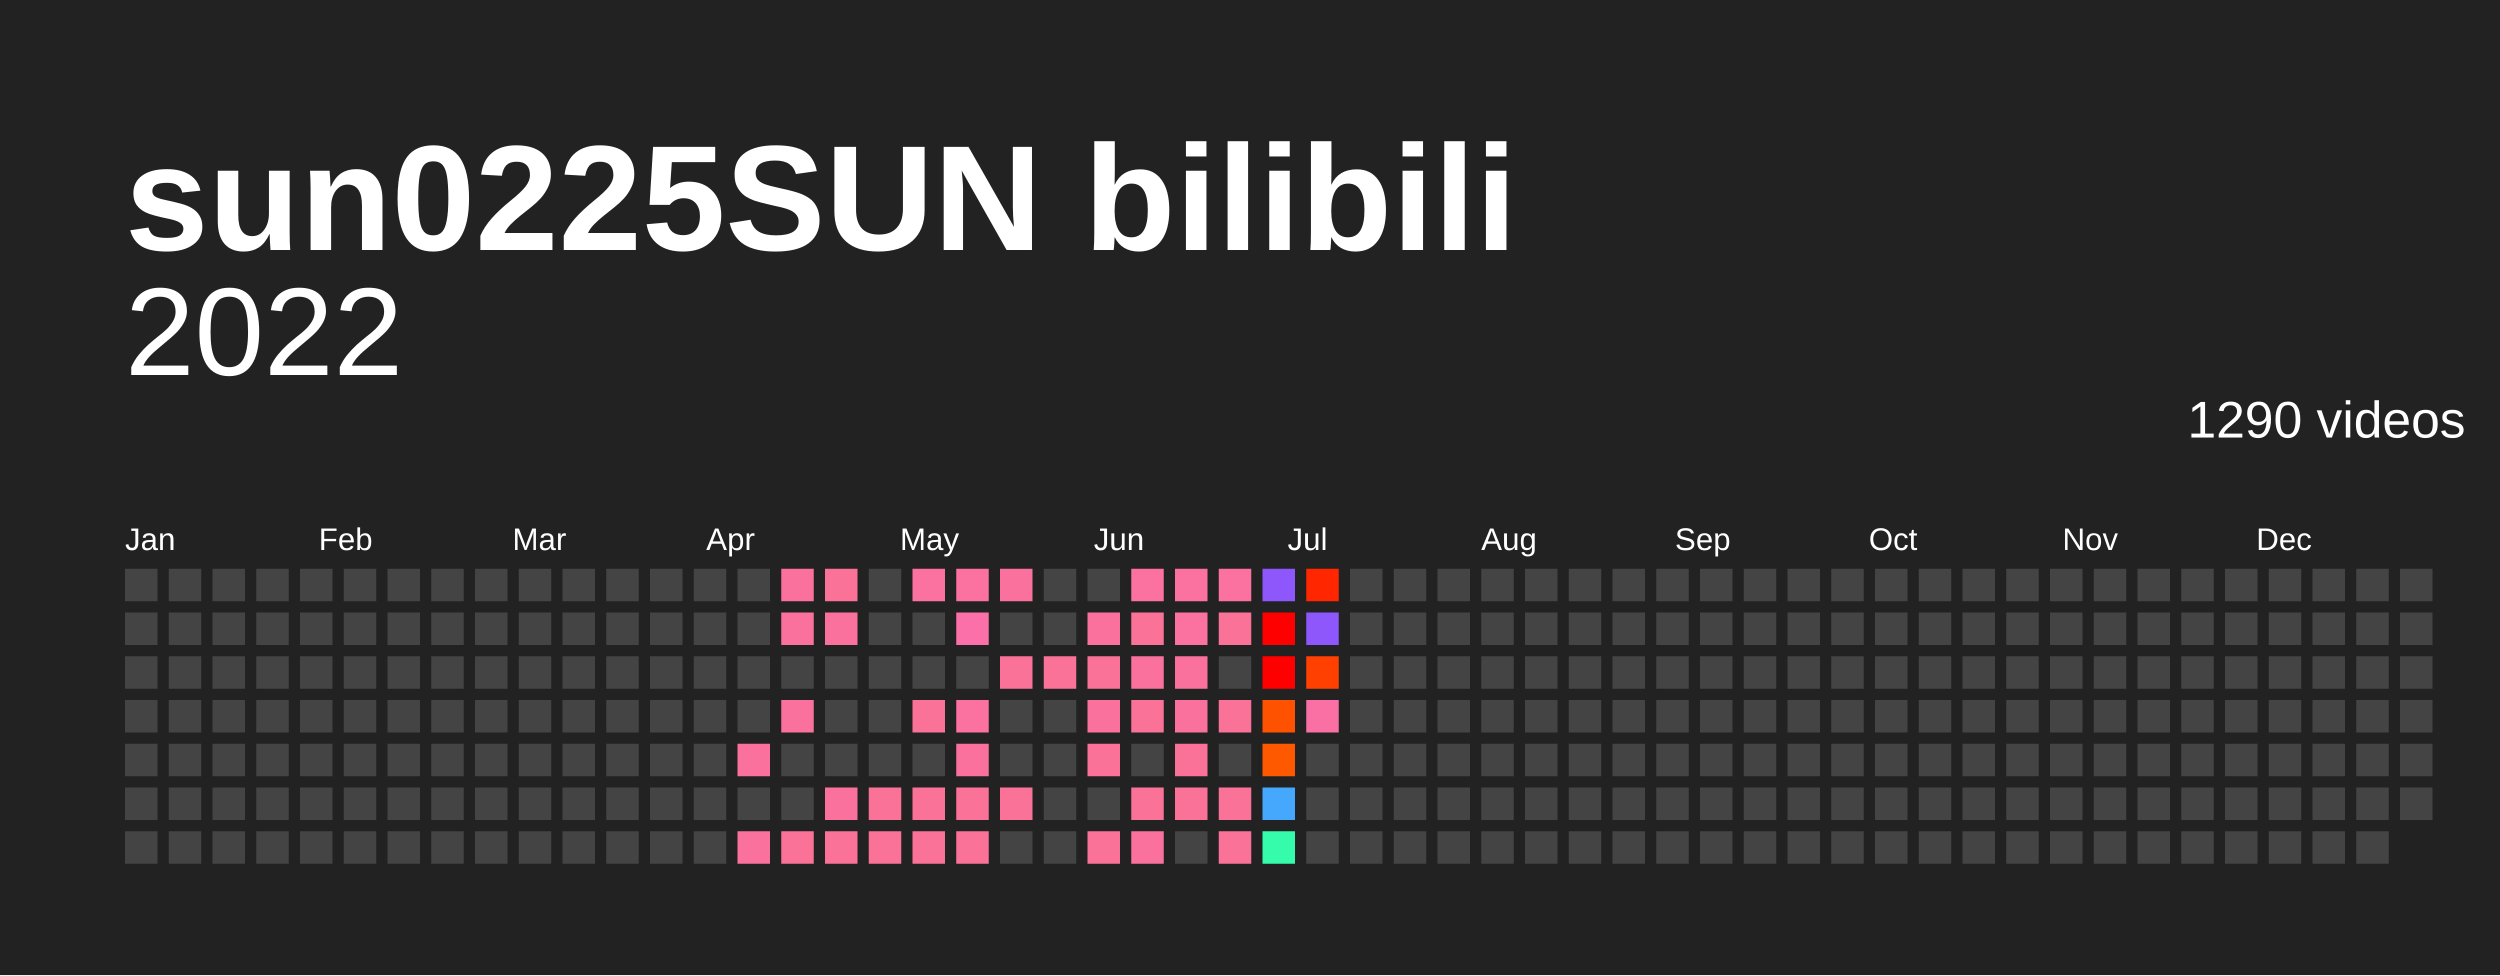
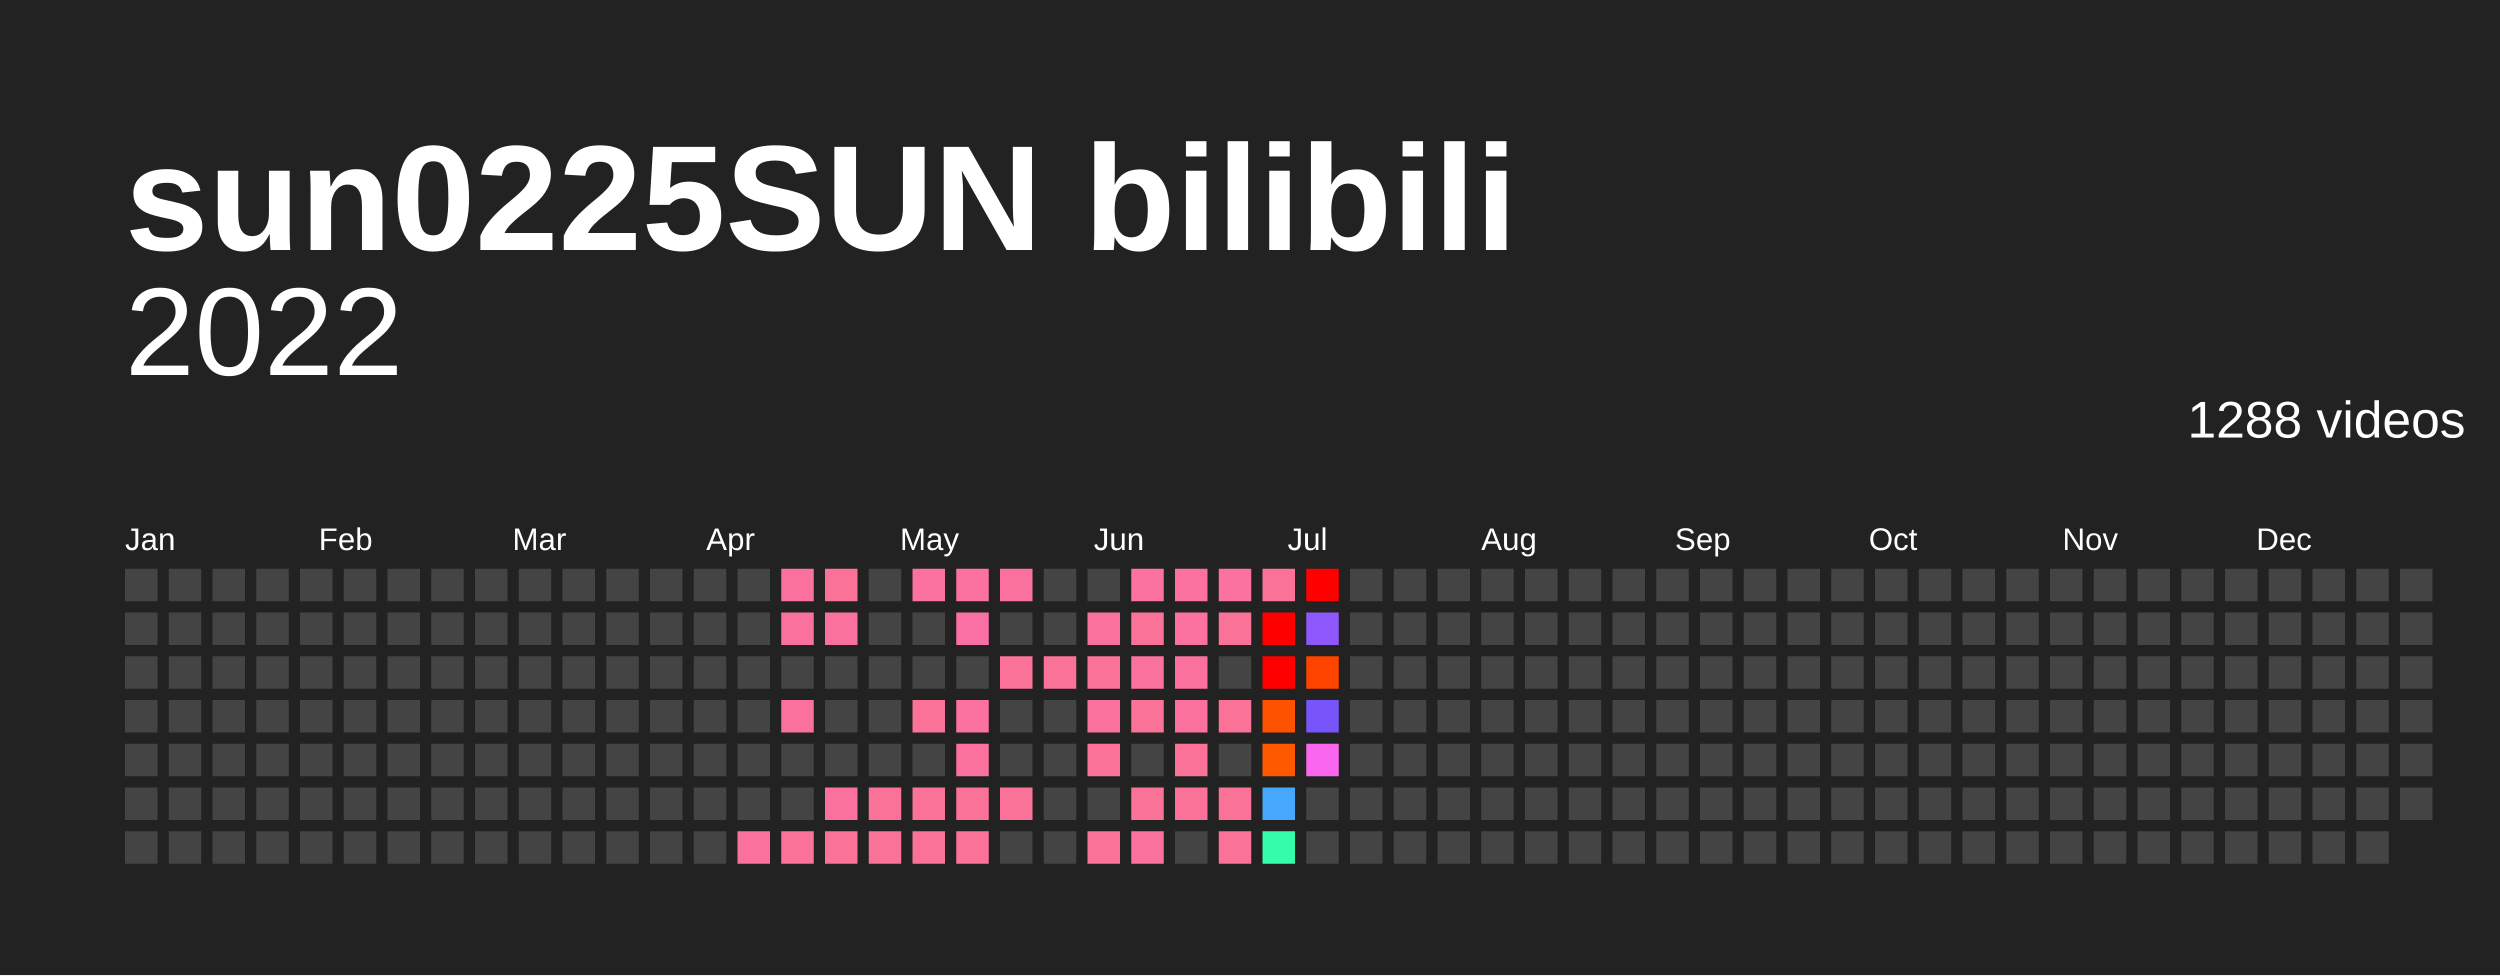
<svg xmlns="http://www.w3.org/2000/svg" baseProfile="full" height="78mm" version="1.1" viewBox="0,0,200,78" width="200mm">
  <defs />
  <rect fill="#222222" height="78" width="200" x="0" y="0" />
  <text fill="#FFFFFF" style="font-size:12px; font-family:Arial; font-weight:bold;" x="10" y="20">sun0225SUN bilibili</text>
  <text alignment-baseline="hanging" fill="#FFFFFF" style="font-size:10.0px; font-family:Arial;" x="10" y="30">2022</text>
-   <text alignment-baseline="hanging" fill="#FFFFFF" style="font-size:4.125px; font-family:Arial;" x="175" y="35">1290 videos</text>
+   <text alignment-baseline="hanging" fill="#FFFFFF" style="font-size:4.125px; font-family:Arial;" x="175" y="35">1288 videos</text>
  <text fill="#FFFFFF" style="font-size:2.5px; font-family:Arial" x="10.0" y="44">Jan</text>
  <text fill="#FFFFFF" style="font-size:2.5px; font-family:Arial" x="25.5" y="44">Feb</text>
  <text fill="#FFFFFF" style="font-size:2.5px; font-family:Arial" x="41.0" y="44">Mar</text>
  <text fill="#FFFFFF" style="font-size:2.5px; font-family:Arial" x="56.5" y="44">Apr</text>
  <text fill="#FFFFFF" style="font-size:2.5px; font-family:Arial" x="72.0" y="44">May</text>
  <text fill="#FFFFFF" style="font-size:2.5px; font-family:Arial" x="87.5" y="44">Jun</text>
  <text fill="#FFFFFF" style="font-size:2.5px; font-family:Arial" x="103.0" y="44">Jul</text>
  <text fill="#FFFFFF" style="font-size:2.5px; font-family:Arial" x="118.5" y="44">Aug</text>
  <text fill="#FFFFFF" style="font-size:2.5px; font-family:Arial" x="134.0" y="44">Sep</text>
  <text fill="#FFFFFF" style="font-size:2.5px; font-family:Arial" x="149.5" y="44">Oct</text>
  <text fill="#FFFFFF" style="font-size:2.5px; font-family:Arial" x="165.0" y="44">Nov</text>
  <text fill="#FFFFFF" style="font-size:2.5px; font-family:Arial" x="180.5" y="44">Dec</text>
  <rect fill="#444444" height="2.6" width="2.6" x="10.0" y="45.5" />
  <rect fill="#444444" height="2.6" width="2.6" x="10.0" y="49.0" />
  <rect fill="#444444" height="2.6" width="2.6" x="10.0" y="52.5" />
  <rect fill="#444444" height="2.6" width="2.6" x="10.0" y="56.0" />
  <rect fill="#444444" height="2.6" width="2.6" x="10.0" y="59.5" />
  <rect fill="#444444" height="2.6" width="2.6" x="10.0" y="63.0" />
  <rect fill="#444444" height="2.6" width="2.6" x="10.0" y="66.5" />
  <rect fill="#444444" height="2.6" width="2.6" x="13.5" y="45.5" />
  <rect fill="#444444" height="2.6" width="2.6" x="13.5" y="49.0" />
  <rect fill="#444444" height="2.6" width="2.6" x="13.5" y="52.5" />
  <rect fill="#444444" height="2.6" width="2.6" x="13.5" y="56.0" />
  <rect fill="#444444" height="2.6" width="2.6" x="13.5" y="59.5" />
  <rect fill="#444444" height="2.6" width="2.6" x="13.5" y="63.0" />
  <rect fill="#444444" height="2.6" width="2.6" x="13.5" y="66.5" />
  <rect fill="#444444" height="2.6" width="2.6" x="17.0" y="45.5" />
  <rect fill="#444444" height="2.6" width="2.6" x="17.0" y="49.0" />
  <rect fill="#444444" height="2.6" width="2.6" x="17.0" y="52.5" />
  <rect fill="#444444" height="2.6" width="2.6" x="17.0" y="56.0" />
  <rect fill="#444444" height="2.6" width="2.6" x="17.0" y="59.5" />
  <rect fill="#444444" height="2.6" width="2.6" x="17.0" y="63.0" />
  <rect fill="#444444" height="2.6" width="2.6" x="17.0" y="66.5" />
  <rect fill="#444444" height="2.6" width="2.6" x="20.5" y="45.5" />
  <rect fill="#444444" height="2.6" width="2.6" x="20.5" y="49.0" />
  <rect fill="#444444" height="2.6" width="2.6" x="20.5" y="52.5" />
  <rect fill="#444444" height="2.6" width="2.6" x="20.5" y="56.0" />
  <rect fill="#444444" height="2.6" width="2.6" x="20.5" y="59.5" />
  <rect fill="#444444" height="2.6" width="2.6" x="20.5" y="63.0" />
  <rect fill="#444444" height="2.6" width="2.6" x="20.5" y="66.5" />
  <rect fill="#444444" height="2.6" width="2.6" x="24.0" y="45.5" />
  <rect fill="#444444" height="2.6" width="2.6" x="24.0" y="49.0" />
  <rect fill="#444444" height="2.6" width="2.6" x="24.0" y="52.5" />
  <rect fill="#444444" height="2.6" width="2.6" x="24.0" y="56.0" />
  <rect fill="#444444" height="2.6" width="2.6" x="24.0" y="59.5" />
  <rect fill="#444444" height="2.6" width="2.6" x="24.0" y="63.0" />
  <rect fill="#444444" height="2.6" width="2.6" x="24.0" y="66.5" />
  <rect fill="#444444" height="2.6" width="2.6" x="27.5" y="45.5" />
  <rect fill="#444444" height="2.6" width="2.6" x="27.5" y="49.0" />
  <rect fill="#444444" height="2.6" width="2.6" x="27.5" y="52.5" />
  <rect fill="#444444" height="2.6" width="2.6" x="27.5" y="56.0" />
  <rect fill="#444444" height="2.6" width="2.6" x="27.5" y="59.5" />
  <rect fill="#444444" height="2.6" width="2.6" x="27.5" y="63.0" />
  <rect fill="#444444" height="2.6" width="2.6" x="27.5" y="66.5" />
  <rect fill="#444444" height="2.6" width="2.6" x="31.0" y="45.5" />
  <rect fill="#444444" height="2.6" width="2.6" x="31.0" y="49.0" />
  <rect fill="#444444" height="2.6" width="2.6" x="31.0" y="52.5" />
  <rect fill="#444444" height="2.6" width="2.6" x="31.0" y="56.0" />
  <rect fill="#444444" height="2.6" width="2.6" x="31.0" y="59.5" />
  <rect fill="#444444" height="2.6" width="2.6" x="31.0" y="63.0" />
  <rect fill="#444444" height="2.6" width="2.6" x="31.0" y="66.5" />
  <rect fill="#444444" height="2.6" width="2.6" x="34.5" y="45.5" />
  <rect fill="#444444" height="2.6" width="2.6" x="34.5" y="49.0" />
  <rect fill="#444444" height="2.6" width="2.6" x="34.5" y="52.5" />
  <rect fill="#444444" height="2.6" width="2.6" x="34.5" y="56.0" />
  <rect fill="#444444" height="2.6" width="2.6" x="34.5" y="59.5" />
  <rect fill="#444444" height="2.6" width="2.6" x="34.5" y="63.0" />
  <rect fill="#444444" height="2.6" width="2.6" x="34.5" y="66.5" />
  <rect fill="#444444" height="2.6" width="2.6" x="38.0" y="45.5" />
  <rect fill="#444444" height="2.6" width="2.6" x="38.0" y="49.0" />
  <rect fill="#444444" height="2.6" width="2.6" x="38.0" y="52.5" />
  <rect fill="#444444" height="2.6" width="2.6" x="38.0" y="56.0" />
  <rect fill="#444444" height="2.6" width="2.6" x="38.0" y="59.5" />
  <rect fill="#444444" height="2.6" width="2.6" x="38.0" y="63.0" />
  <rect fill="#444444" height="2.6" width="2.6" x="38.0" y="66.5" />
  <rect fill="#444444" height="2.6" width="2.6" x="41.5" y="45.5" />
  <rect fill="#444444" height="2.6" width="2.6" x="41.5" y="49.0" />
  <rect fill="#444444" height="2.6" width="2.6" x="41.5" y="52.5" />
  <rect fill="#444444" height="2.6" width="2.6" x="41.5" y="56.0" />
  <rect fill="#444444" height="2.6" width="2.6" x="41.5" y="59.5" />
  <rect fill="#444444" height="2.6" width="2.6" x="41.5" y="63.0" />
  <rect fill="#444444" height="2.6" width="2.6" x="41.5" y="66.5" />
  <rect fill="#444444" height="2.6" width="2.6" x="45.0" y="45.5" />
  <rect fill="#444444" height="2.6" width="2.6" x="45.0" y="49.0" />
  <rect fill="#444444" height="2.6" width="2.6" x="45.0" y="52.5" />
  <rect fill="#444444" height="2.6" width="2.6" x="45.0" y="56.0" />
  <rect fill="#444444" height="2.6" width="2.6" x="45.0" y="59.5" />
  <rect fill="#444444" height="2.6" width="2.6" x="45.0" y="63.0" />
  <rect fill="#444444" height="2.6" width="2.6" x="45.0" y="66.5" />
  <rect fill="#444444" height="2.6" width="2.6" x="48.5" y="45.5" />
  <rect fill="#444444" height="2.6" width="2.6" x="48.5" y="49.0" />
  <rect fill="#444444" height="2.6" width="2.6" x="48.5" y="52.5" />
  <rect fill="#444444" height="2.6" width="2.6" x="48.5" y="56.0" />
  <rect fill="#444444" height="2.6" width="2.6" x="48.5" y="59.5" />
  <rect fill="#444444" height="2.6" width="2.6" x="48.5" y="63.0" />
  <rect fill="#444444" height="2.6" width="2.6" x="48.5" y="66.5" />
  <rect fill="#444444" height="2.6" width="2.6" x="52.0" y="45.5" />
  <rect fill="#444444" height="2.6" width="2.6" x="52.0" y="49.0" />
  <rect fill="#444444" height="2.6" width="2.6" x="52.0" y="52.5" />
  <rect fill="#444444" height="2.6" width="2.6" x="52.0" y="56.0" />
  <rect fill="#444444" height="2.6" width="2.6" x="52.0" y="59.5" />
  <rect fill="#444444" height="2.6" width="2.6" x="52.0" y="63.0" />
  <rect fill="#444444" height="2.6" width="2.6" x="52.0" y="66.5" />
  <rect fill="#444444" height="2.6" width="2.6" x="55.5" y="45.5" />
  <rect fill="#444444" height="2.6" width="2.6" x="55.5" y="49.0" />
  <rect fill="#444444" height="2.6" width="2.6" x="55.5" y="52.5" />
  <rect fill="#444444" height="2.6" width="2.6" x="55.5" y="56.0" />
  <rect fill="#444444" height="2.6" width="2.6" x="55.5" y="59.5" />
  <rect fill="#444444" height="2.6" width="2.6" x="55.5" y="63.0" />
  <rect fill="#444444" height="2.6" width="2.6" x="55.5" y="66.5" />
  <rect fill="#444444" height="2.6" width="2.6" x="59.0" y="45.5" />
  <rect fill="#444444" height="2.6" width="2.6" x="59.0" y="49.0" />
  <rect fill="#444444" height="2.6" width="2.6" x="59.0" y="52.5" />
  <rect fill="#444444" height="2.6" width="2.6" x="59.0" y="56.0" />
-   <rect fill="#fb719d" height="2.6" width="2.6" x="59.0" y="59.5" />
+   <rect fill="#444444" height="2.6" width="2.6" x="59.0" y="59.5" />
  <rect fill="#444444" height="2.6" width="2.6" x="59.0" y="63.0" />
  <rect fill="#fb719d" height="2.6" width="2.6" x="59.0" y="66.5" />
  <rect fill="#fb719d" height="2.6" width="2.6" x="62.5" y="45.5" />
  <rect fill="#fb719d" height="2.6" width="2.6" x="62.5" y="49.0" />
  <rect fill="#444444" height="2.6" width="2.6" x="62.5" y="52.5" />
  <rect fill="#fb719d" height="2.6" width="2.6" x="62.5" y="56.0" />
  <rect fill="#444444" height="2.6" width="2.6" x="62.5" y="59.5" />
  <rect fill="#444444" height="2.6" width="2.6" x="62.5" y="63.0" />
  <rect fill="#fb7299" height="2.6" width="2.6" x="62.5" y="66.5" />
  <rect fill="#fb7299" height="2.6" width="2.6" x="66.0" y="45.5" />
  <rect fill="#fb719d" height="2.6" width="2.6" x="66.0" y="49.0" />
  <rect fill="#444444" height="2.6" width="2.6" x="66.0" y="52.5" />
  <rect fill="#444444" height="2.6" width="2.6" x="66.0" y="56.0" />
  <rect fill="#444444" height="2.6" width="2.6" x="66.0" y="59.5" />
  <rect fill="#fb719d" height="2.6" width="2.6" x="66.0" y="63.0" />
  <rect fill="#fb7299" height="2.6" width="2.6" x="66.0" y="66.5" />
  <rect fill="#444444" height="2.6" width="2.6" x="69.5" y="45.5" />
  <rect fill="#444444" height="2.6" width="2.6" x="69.5" y="49.0" />
  <rect fill="#444444" height="2.6" width="2.6" x="69.5" y="52.5" />
  <rect fill="#444444" height="2.6" width="2.6" x="69.5" y="56.0" />
  <rect fill="#444444" height="2.6" width="2.6" x="69.5" y="59.5" />
  <rect fill="#fb7299" height="2.6" width="2.6" x="69.5" y="63.0" />
  <rect fill="#fb7299" height="2.6" width="2.6" x="69.5" y="66.5" />
  <rect fill="#fb71a0" height="2.6" width="2.6" x="73.0" y="45.5" />
  <rect fill="#444444" height="2.6" width="2.6" x="73.0" y="49.0" />
  <rect fill="#444444" height="2.6" width="2.6" x="73.0" y="52.5" />
  <rect fill="#fb7299" height="2.6" width="2.6" x="73.0" y="56.0" />
  <rect fill="#444444" height="2.6" width="2.6" x="73.0" y="59.5" />
  <rect fill="#fb7299" height="2.6" width="2.6" x="73.0" y="63.0" />
  <rect fill="#fb7299" height="2.6" width="2.6" x="73.0" y="66.5" />
  <rect fill="#fb71a0" height="2.6" width="2.6" x="76.5" y="45.5" />
-   <rect fill="#fb70a8" height="2.6" width="2.6" x="76.5" y="49.0" />
+   <rect fill="#fb70a4" height="2.6" width="2.6" x="76.5" y="49.0" />
  <rect fill="#444444" height="2.6" width="2.6" x="76.5" y="52.5" />
  <rect fill="#fb71a0" height="2.6" width="2.6" x="76.5" y="56.0" />
  <rect fill="#fb719d" height="2.6" width="2.6" x="76.5" y="59.5" />
  <rect fill="#fb7299" height="2.6" width="2.6" x="76.5" y="63.0" />
  <rect fill="#fb7299" height="2.6" width="2.6" x="76.5" y="66.5" />
  <rect fill="#fb719d" height="2.6" width="2.6" x="80.0" y="45.5" />
  <rect fill="#444444" height="2.6" width="2.6" x="80.0" y="49.0" />
  <rect fill="#fb7299" height="2.6" width="2.6" x="80.0" y="52.5" />
  <rect fill="#444444" height="2.6" width="2.6" x="80.0" y="56.0" />
  <rect fill="#444444" height="2.6" width="2.6" x="80.0" y="59.5" />
  <rect fill="#fb7299" height="2.6" width="2.6" x="80.0" y="63.0" />
  <rect fill="#444444" height="2.6" width="2.6" x="80.0" y="66.5" />
  <rect fill="#444444" height="2.6" width="2.6" x="83.5" y="45.5" />
  <rect fill="#444444" height="2.6" width="2.6" x="83.5" y="49.0" />
  <rect fill="#fb7299" height="2.6" width="2.6" x="83.5" y="52.5" />
  <rect fill="#444444" height="2.6" width="2.6" x="83.5" y="56.0" />
  <rect fill="#444444" height="2.6" width="2.6" x="83.5" y="59.5" />
  <rect fill="#444444" height="2.6" width="2.6" x="83.5" y="63.0" />
  <rect fill="#444444" height="2.6" width="2.6" x="83.5" y="66.5" />
  <rect fill="#444444" height="2.6" width="2.6" x="87.0" y="45.5" />
  <rect fill="#fb719d" height="2.6" width="2.6" x="87.0" y="49.0" />
  <rect fill="#fb7299" height="2.6" width="2.6" x="87.0" y="52.5" />
  <rect fill="#fb719d" height="2.6" width="2.6" x="87.0" y="56.0" />
  <rect fill="#fb7299" height="2.6" width="2.6" x="87.0" y="59.5" />
  <rect fill="#444444" height="2.6" width="2.6" x="87.0" y="63.0" />
  <rect fill="#fb7299" height="2.6" width="2.6" x="87.0" y="66.5" />
  <rect fill="#fb71a0" height="2.6" width="2.6" x="90.5" y="45.5" />
  <rect fill="#fb7299" height="2.6" width="2.6" x="90.5" y="49.0" />
  <rect fill="#fb719d" height="2.6" width="2.6" x="90.5" y="52.5" />
  <rect fill="#fb7299" height="2.6" width="2.6" x="90.5" y="56.0" />
  <rect fill="#444444" height="2.6" width="2.6" x="90.5" y="59.5" />
  <rect fill="#fb7299" height="2.6" width="2.6" x="90.5" y="63.0" />
  <rect fill="#fb719d" height="2.6" width="2.6" x="90.5" y="66.5" />
  <rect fill="#fb71a0" height="2.6" width="2.6" x="94.0" y="45.5" />
  <rect fill="#fb71a0" height="2.6" width="2.6" x="94.0" y="49.0" />
  <rect fill="#fb719d" height="2.6" width="2.6" x="94.0" y="52.5" />
  <rect fill="#fb719d" height="2.6" width="2.6" x="94.0" y="56.0" />
  <rect fill="#fb7299" height="2.6" width="2.6" x="94.0" y="59.5" />
  <rect fill="#fb7299" height="2.6" width="2.6" x="94.0" y="63.0" />
  <rect fill="#444444" height="2.6" width="2.6" x="94.0" y="66.5" />
  <rect fill="#fb71a0" height="2.6" width="2.6" x="97.5" y="45.5" />
  <rect fill="#fb7299" height="2.6" width="2.6" x="97.5" y="49.0" />
  <rect fill="#444444" height="2.6" width="2.6" x="97.5" y="52.5" />
  <rect fill="#fb7299" height="2.6" width="2.6" x="97.5" y="56.0" />
  <rect fill="#444444" height="2.6" width="2.6" x="97.5" y="59.5" />
  <rect fill="#fb7299" height="2.6" width="2.6" x="97.5" y="63.0" />
  <rect fill="#fb7299" height="2.6" width="2.6" x="97.5" y="66.5" />
-   <rect fill="#8d57fb" height="2.6" width="2.6" x="101.0" y="45.5" />
+   <rect fill="#fb7299" height="2.6" width="2.6" x="101.0" y="45.5" />
  <rect fill="red" height="2.6" width="2.6" x="101.0" y="49.0" />
  <rect fill="red" height="2.6" width="2.6" x="101.0" y="52.5" />
  <rect fill="#ff5200" height="2.6" width="2.6" x="101.0" y="56.0" />
  <rect fill="#ff5900" height="2.6" width="2.6" x="101.0" y="59.5" />
  <rect fill="#46a8fc" height="2.6" width="2.6" x="101.0" y="63.0" />
  <rect fill="#34fcaa" height="2.6" width="2.6" x="101.0" y="66.5" />
-   <rect fill="#ff2600" height="2.6" width="2.6" x="104.5" y="45.5" />
+   <rect fill="red" height="2.6" width="2.6" x="104.5" y="45.5" />
  <rect fill="#8d57fb" height="2.6" width="2.6" x="104.5" y="49.0" />
-   <rect fill="#ff4000" height="2.6" width="2.6" x="104.5" y="52.5" />
-   <rect fill="#fb70a4" height="2.6" width="2.6" x="104.5" y="56.0" />
-   <rect fill="#444444" height="2.6" width="2.6" x="104.5" y="59.5" />
+   <rect fill="#ff4400" height="2.6" width="2.6" x="104.5" y="52.5" />
+   <rect fill="#7855fb" height="2.6" width="2.6" x="104.5" y="56.0" />
+   <rect fill="#fb66ef" height="2.6" width="2.6" x="104.5" y="59.5" />
  <rect fill="#444444" height="2.6" width="2.6" x="104.5" y="63.0" />
  <rect fill="#444444" height="2.6" width="2.6" x="104.5" y="66.5" />
  <rect fill="#444444" height="2.6" width="2.6" x="108.0" y="45.5" />
  <rect fill="#444444" height="2.6" width="2.6" x="108.0" y="49.0" />
  <rect fill="#444444" height="2.6" width="2.6" x="108.0" y="52.5" />
  <rect fill="#444444" height="2.6" width="2.6" x="108.0" y="56.0" />
  <rect fill="#444444" height="2.6" width="2.6" x="108.0" y="59.5" />
  <rect fill="#444444" height="2.6" width="2.6" x="108.0" y="63.0" />
  <rect fill="#444444" height="2.6" width="2.6" x="108.0" y="66.5" />
  <rect fill="#444444" height="2.6" width="2.6" x="111.5" y="45.5" />
  <rect fill="#444444" height="2.6" width="2.6" x="111.5" y="49.0" />
  <rect fill="#444444" height="2.6" width="2.6" x="111.5" y="52.5" />
  <rect fill="#444444" height="2.6" width="2.6" x="111.5" y="56.0" />
  <rect fill="#444444" height="2.6" width="2.6" x="111.5" y="59.5" />
  <rect fill="#444444" height="2.6" width="2.6" x="111.5" y="63.0" />
  <rect fill="#444444" height="2.6" width="2.6" x="111.5" y="66.5" />
  <rect fill="#444444" height="2.6" width="2.6" x="115.0" y="45.5" />
  <rect fill="#444444" height="2.6" width="2.6" x="115.0" y="49.0" />
  <rect fill="#444444" height="2.6" width="2.6" x="115.0" y="52.5" />
  <rect fill="#444444" height="2.6" width="2.6" x="115.0" y="56.0" />
  <rect fill="#444444" height="2.6" width="2.6" x="115.0" y="59.5" />
  <rect fill="#444444" height="2.6" width="2.6" x="115.0" y="63.0" />
  <rect fill="#444444" height="2.6" width="2.6" x="115.0" y="66.5" />
  <rect fill="#444444" height="2.6" width="2.6" x="118.5" y="45.5" />
  <rect fill="#444444" height="2.6" width="2.6" x="118.5" y="49.0" />
  <rect fill="#444444" height="2.6" width="2.6" x="118.5" y="52.5" />
  <rect fill="#444444" height="2.6" width="2.6" x="118.5" y="56.0" />
  <rect fill="#444444" height="2.6" width="2.6" x="118.5" y="59.5" />
  <rect fill="#444444" height="2.6" width="2.6" x="118.5" y="63.0" />
  <rect fill="#444444" height="2.6" width="2.6" x="118.5" y="66.5" />
  <rect fill="#444444" height="2.6" width="2.6" x="122.0" y="45.5" />
  <rect fill="#444444" height="2.6" width="2.6" x="122.0" y="49.0" />
  <rect fill="#444444" height="2.6" width="2.6" x="122.0" y="52.5" />
  <rect fill="#444444" height="2.6" width="2.6" x="122.0" y="56.0" />
  <rect fill="#444444" height="2.6" width="2.6" x="122.0" y="59.5" />
  <rect fill="#444444" height="2.6" width="2.6" x="122.0" y="63.0" />
  <rect fill="#444444" height="2.6" width="2.6" x="122.0" y="66.5" />
  <rect fill="#444444" height="2.6" width="2.6" x="125.5" y="45.5" />
  <rect fill="#444444" height="2.6" width="2.6" x="125.5" y="49.0" />
  <rect fill="#444444" height="2.6" width="2.6" x="125.5" y="52.5" />
  <rect fill="#444444" height="2.6" width="2.6" x="125.5" y="56.0" />
  <rect fill="#444444" height="2.6" width="2.6" x="125.5" y="59.5" />
  <rect fill="#444444" height="2.6" width="2.6" x="125.5" y="63.0" />
  <rect fill="#444444" height="2.6" width="2.6" x="125.5" y="66.5" />
  <rect fill="#444444" height="2.6" width="2.6" x="129.0" y="45.5" />
  <rect fill="#444444" height="2.6" width="2.6" x="129.0" y="49.0" />
  <rect fill="#444444" height="2.6" width="2.6" x="129.0" y="52.5" />
  <rect fill="#444444" height="2.6" width="2.6" x="129.0" y="56.0" />
  <rect fill="#444444" height="2.6" width="2.6" x="129.0" y="59.5" />
  <rect fill="#444444" height="2.6" width="2.6" x="129.0" y="63.0" />
  <rect fill="#444444" height="2.6" width="2.6" x="129.0" y="66.5" />
  <rect fill="#444444" height="2.6" width="2.6" x="132.5" y="45.5" />
  <rect fill="#444444" height="2.6" width="2.6" x="132.5" y="49.0" />
  <rect fill="#444444" height="2.6" width="2.6" x="132.5" y="52.5" />
  <rect fill="#444444" height="2.6" width="2.6" x="132.5" y="56.0" />
  <rect fill="#444444" height="2.6" width="2.6" x="132.5" y="59.5" />
  <rect fill="#444444" height="2.6" width="2.6" x="132.5" y="63.0" />
  <rect fill="#444444" height="2.6" width="2.6" x="132.5" y="66.5" />
  <rect fill="#444444" height="2.6" width="2.6" x="136.0" y="45.5" />
  <rect fill="#444444" height="2.6" width="2.6" x="136.0" y="49.0" />
  <rect fill="#444444" height="2.6" width="2.6" x="136.0" y="52.5" />
  <rect fill="#444444" height="2.6" width="2.6" x="136.0" y="56.0" />
  <rect fill="#444444" height="2.6" width="2.6" x="136.0" y="59.5" />
  <rect fill="#444444" height="2.6" width="2.6" x="136.0" y="63.0" />
  <rect fill="#444444" height="2.6" width="2.6" x="136.0" y="66.5" />
  <rect fill="#444444" height="2.6" width="2.6" x="139.5" y="45.5" />
  <rect fill="#444444" height="2.6" width="2.6" x="139.5" y="49.0" />
  <rect fill="#444444" height="2.6" width="2.6" x="139.5" y="52.5" />
  <rect fill="#444444" height="2.6" width="2.6" x="139.5" y="56.0" />
  <rect fill="#444444" height="2.6" width="2.6" x="139.5" y="59.5" />
  <rect fill="#444444" height="2.6" width="2.6" x="139.5" y="63.0" />
  <rect fill="#444444" height="2.6" width="2.6" x="139.5" y="66.5" />
  <rect fill="#444444" height="2.6" width="2.6" x="143.0" y="45.5" />
  <rect fill="#444444" height="2.6" width="2.6" x="143.0" y="49.0" />
  <rect fill="#444444" height="2.6" width="2.6" x="143.0" y="52.5" />
  <rect fill="#444444" height="2.6" width="2.6" x="143.0" y="56.0" />
  <rect fill="#444444" height="2.6" width="2.6" x="143.0" y="59.5" />
  <rect fill="#444444" height="2.6" width="2.6" x="143.0" y="63.0" />
  <rect fill="#444444" height="2.6" width="2.6" x="143.0" y="66.5" />
  <rect fill="#444444" height="2.6" width="2.6" x="146.5" y="45.5" />
  <rect fill="#444444" height="2.6" width="2.6" x="146.5" y="49.0" />
  <rect fill="#444444" height="2.6" width="2.6" x="146.5" y="52.5" />
  <rect fill="#444444" height="2.6" width="2.6" x="146.5" y="56.0" />
  <rect fill="#444444" height="2.6" width="2.6" x="146.5" y="59.5" />
  <rect fill="#444444" height="2.6" width="2.6" x="146.5" y="63.0" />
  <rect fill="#444444" height="2.6" width="2.6" x="146.5" y="66.5" />
  <rect fill="#444444" height="2.6" width="2.6" x="150.0" y="45.5" />
  <rect fill="#444444" height="2.6" width="2.6" x="150.0" y="49.0" />
  <rect fill="#444444" height="2.6" width="2.6" x="150.0" y="52.5" />
  <rect fill="#444444" height="2.6" width="2.6" x="150.0" y="56.0" />
  <rect fill="#444444" height="2.6" width="2.6" x="150.0" y="59.5" />
  <rect fill="#444444" height="2.6" width="2.6" x="150.0" y="63.0" />
  <rect fill="#444444" height="2.6" width="2.6" x="150.0" y="66.5" />
  <rect fill="#444444" height="2.6" width="2.6" x="153.5" y="45.5" />
  <rect fill="#444444" height="2.6" width="2.6" x="153.5" y="49.0" />
  <rect fill="#444444" height="2.6" width="2.6" x="153.5" y="52.5" />
  <rect fill="#444444" height="2.6" width="2.6" x="153.5" y="56.0" />
  <rect fill="#444444" height="2.6" width="2.6" x="153.5" y="59.5" />
  <rect fill="#444444" height="2.6" width="2.6" x="153.5" y="63.0" />
  <rect fill="#444444" height="2.6" width="2.6" x="153.5" y="66.5" />
  <rect fill="#444444" height="2.6" width="2.6" x="157.0" y="45.5" />
  <rect fill="#444444" height="2.6" width="2.6" x="157.0" y="49.0" />
  <rect fill="#444444" height="2.6" width="2.6" x="157.0" y="52.5" />
  <rect fill="#444444" height="2.6" width="2.6" x="157.0" y="56.0" />
  <rect fill="#444444" height="2.6" width="2.6" x="157.0" y="59.5" />
  <rect fill="#444444" height="2.6" width="2.6" x="157.0" y="63.0" />
  <rect fill="#444444" height="2.6" width="2.6" x="157.0" y="66.5" />
  <rect fill="#444444" height="2.6" width="2.6" x="160.5" y="45.5" />
  <rect fill="#444444" height="2.6" width="2.6" x="160.5" y="49.0" />
  <rect fill="#444444" height="2.6" width="2.6" x="160.5" y="52.5" />
  <rect fill="#444444" height="2.6" width="2.6" x="160.5" y="56.0" />
  <rect fill="#444444" height="2.6" width="2.6" x="160.5" y="59.5" />
  <rect fill="#444444" height="2.6" width="2.6" x="160.5" y="63.0" />
  <rect fill="#444444" height="2.6" width="2.6" x="160.5" y="66.5" />
  <rect fill="#444444" height="2.6" width="2.6" x="164.0" y="45.5" />
  <rect fill="#444444" height="2.6" width="2.6" x="164.0" y="49.0" />
  <rect fill="#444444" height="2.6" width="2.6" x="164.0" y="52.5" />
  <rect fill="#444444" height="2.6" width="2.6" x="164.0" y="56.0" />
  <rect fill="#444444" height="2.6" width="2.6" x="164.0" y="59.5" />
  <rect fill="#444444" height="2.6" width="2.6" x="164.0" y="63.0" />
  <rect fill="#444444" height="2.6" width="2.6" x="164.0" y="66.5" />
  <rect fill="#444444" height="2.6" width="2.6" x="167.5" y="45.5" />
  <rect fill="#444444" height="2.6" width="2.6" x="167.5" y="49.0" />
  <rect fill="#444444" height="2.6" width="2.6" x="167.5" y="52.5" />
  <rect fill="#444444" height="2.6" width="2.6" x="167.5" y="56.0" />
  <rect fill="#444444" height="2.6" width="2.6" x="167.5" y="59.5" />
  <rect fill="#444444" height="2.6" width="2.6" x="167.5" y="63.0" />
  <rect fill="#444444" height="2.6" width="2.6" x="167.5" y="66.5" />
  <rect fill="#444444" height="2.6" width="2.6" x="171.0" y="45.5" />
  <rect fill="#444444" height="2.6" width="2.6" x="171.0" y="49.0" />
  <rect fill="#444444" height="2.6" width="2.6" x="171.0" y="52.5" />
  <rect fill="#444444" height="2.6" width="2.6" x="171.0" y="56.0" />
  <rect fill="#444444" height="2.6" width="2.6" x="171.0" y="59.5" />
  <rect fill="#444444" height="2.6" width="2.6" x="171.0" y="63.0" />
  <rect fill="#444444" height="2.6" width="2.6" x="171.0" y="66.5" />
  <rect fill="#444444" height="2.6" width="2.6" x="174.5" y="45.5" />
  <rect fill="#444444" height="2.6" width="2.6" x="174.5" y="49.0" />
  <rect fill="#444444" height="2.6" width="2.6" x="174.5" y="52.5" />
  <rect fill="#444444" height="2.6" width="2.6" x="174.5" y="56.0" />
  <rect fill="#444444" height="2.6" width="2.6" x="174.5" y="59.5" />
  <rect fill="#444444" height="2.6" width="2.6" x="174.5" y="63.0" />
  <rect fill="#444444" height="2.6" width="2.6" x="174.5" y="66.5" />
  <rect fill="#444444" height="2.6" width="2.6" x="178.0" y="45.5" />
  <rect fill="#444444" height="2.6" width="2.6" x="178.0" y="49.0" />
  <rect fill="#444444" height="2.6" width="2.6" x="178.0" y="52.5" />
  <rect fill="#444444" height="2.6" width="2.6" x="178.0" y="56.0" />
  <rect fill="#444444" height="2.6" width="2.6" x="178.0" y="59.5" />
  <rect fill="#444444" height="2.6" width="2.6" x="178.0" y="63.0" />
  <rect fill="#444444" height="2.6" width="2.6" x="178.0" y="66.5" />
  <rect fill="#444444" height="2.6" width="2.6" x="181.5" y="45.5" />
  <rect fill="#444444" height="2.6" width="2.6" x="181.5" y="49.0" />
  <rect fill="#444444" height="2.6" width="2.6" x="181.5" y="52.5" />
  <rect fill="#444444" height="2.6" width="2.6" x="181.5" y="56.0" />
  <rect fill="#444444" height="2.6" width="2.6" x="181.5" y="59.5" />
  <rect fill="#444444" height="2.6" width="2.6" x="181.5" y="63.0" />
  <rect fill="#444444" height="2.6" width="2.6" x="181.5" y="66.5" />
  <rect fill="#444444" height="2.6" width="2.6" x="185.0" y="45.5" />
  <rect fill="#444444" height="2.6" width="2.6" x="185.0" y="49.0" />
  <rect fill="#444444" height="2.6" width="2.6" x="185.0" y="52.5" />
  <rect fill="#444444" height="2.6" width="2.6" x="185.0" y="56.0" />
  <rect fill="#444444" height="2.6" width="2.6" x="185.0" y="59.5" />
  <rect fill="#444444" height="2.6" width="2.6" x="185.0" y="63.0" />
  <rect fill="#444444" height="2.6" width="2.6" x="185.0" y="66.5" />
  <rect fill="#444444" height="2.6" width="2.6" x="188.5" y="45.5" />
  <rect fill="#444444" height="2.6" width="2.6" x="188.5" y="49.0" />
  <rect fill="#444444" height="2.6" width="2.6" x="188.5" y="52.5" />
  <rect fill="#444444" height="2.6" width="2.6" x="188.5" y="56.0" />
  <rect fill="#444444" height="2.6" width="2.6" x="188.5" y="59.5" />
  <rect fill="#444444" height="2.6" width="2.6" x="188.5" y="63.0" />
  <rect fill="#444444" height="2.6" width="2.6" x="188.5" y="66.5" />
  <rect fill="#444444" height="2.6" width="2.6" x="192.0" y="45.5" />
  <rect fill="#444444" height="2.6" width="2.6" x="192.0" y="49.0" />
  <rect fill="#444444" height="2.6" width="2.6" x="192.0" y="52.5" />
  <rect fill="#444444" height="2.6" width="2.6" x="192.0" y="56.0" />
  <rect fill="#444444" height="2.6" width="2.6" x="192.0" y="59.5" />
  <rect fill="#444444" height="2.6" width="2.6" x="192.0" y="63.0" />
</svg>
